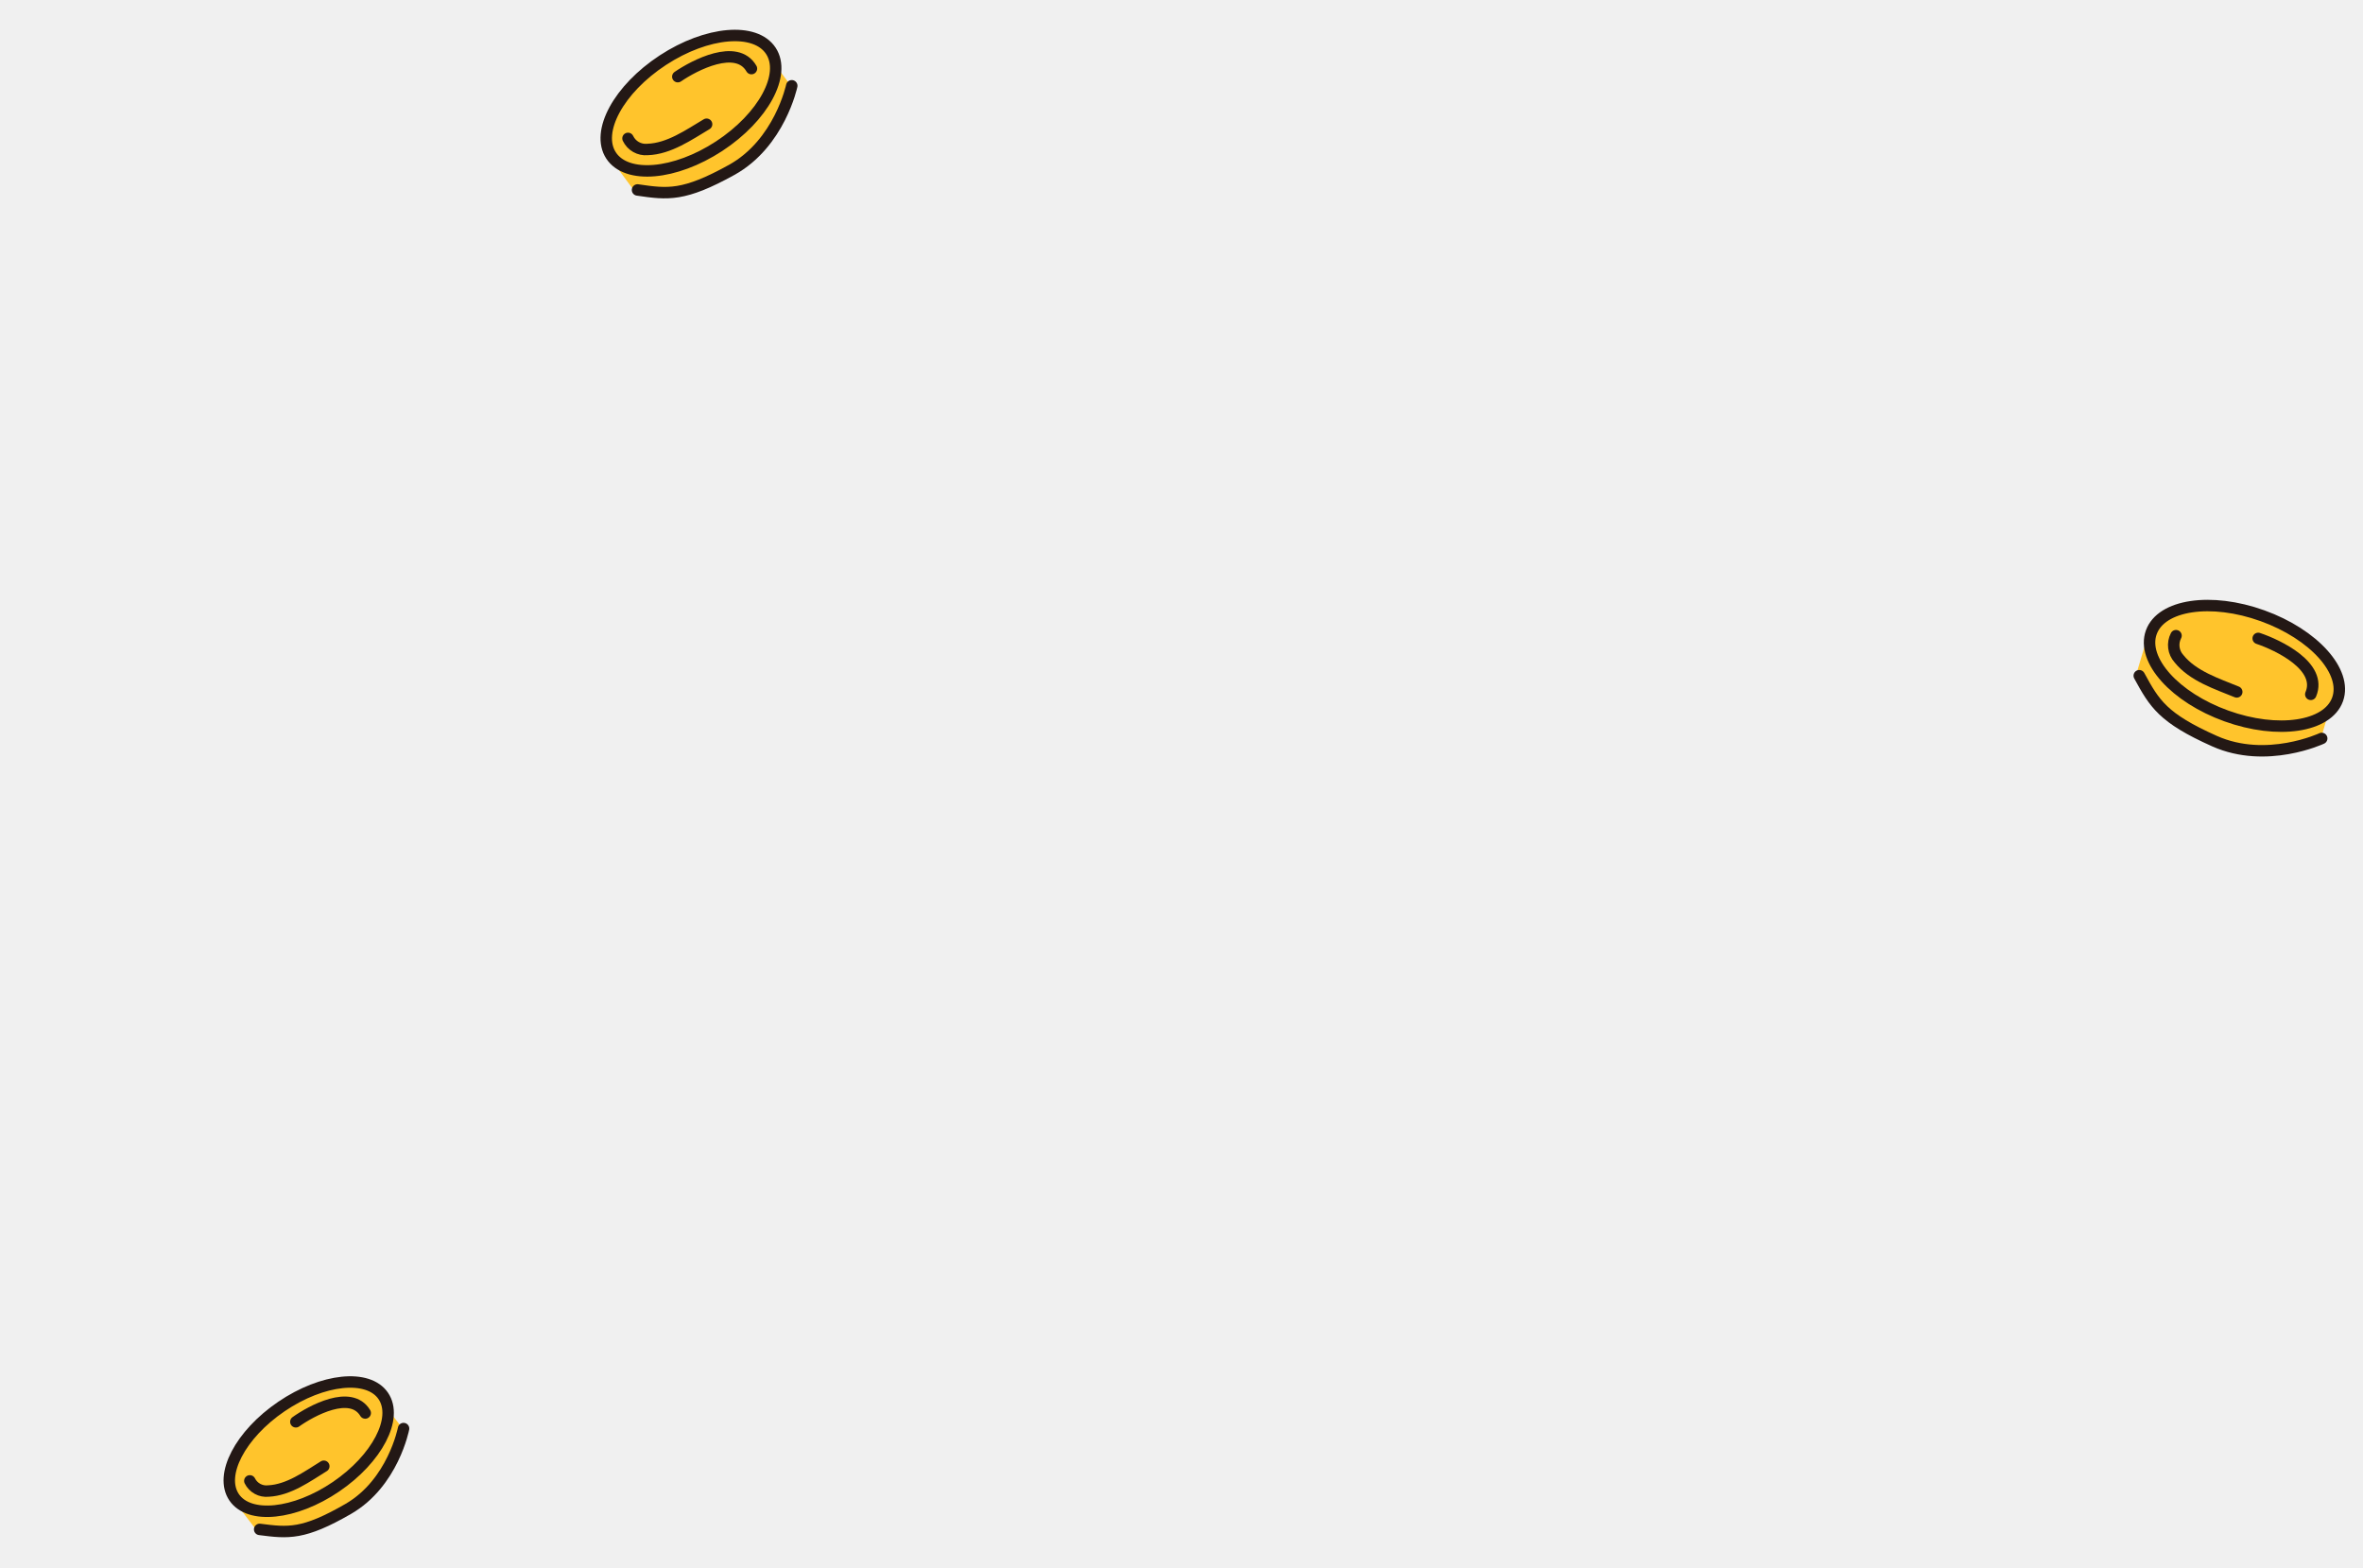
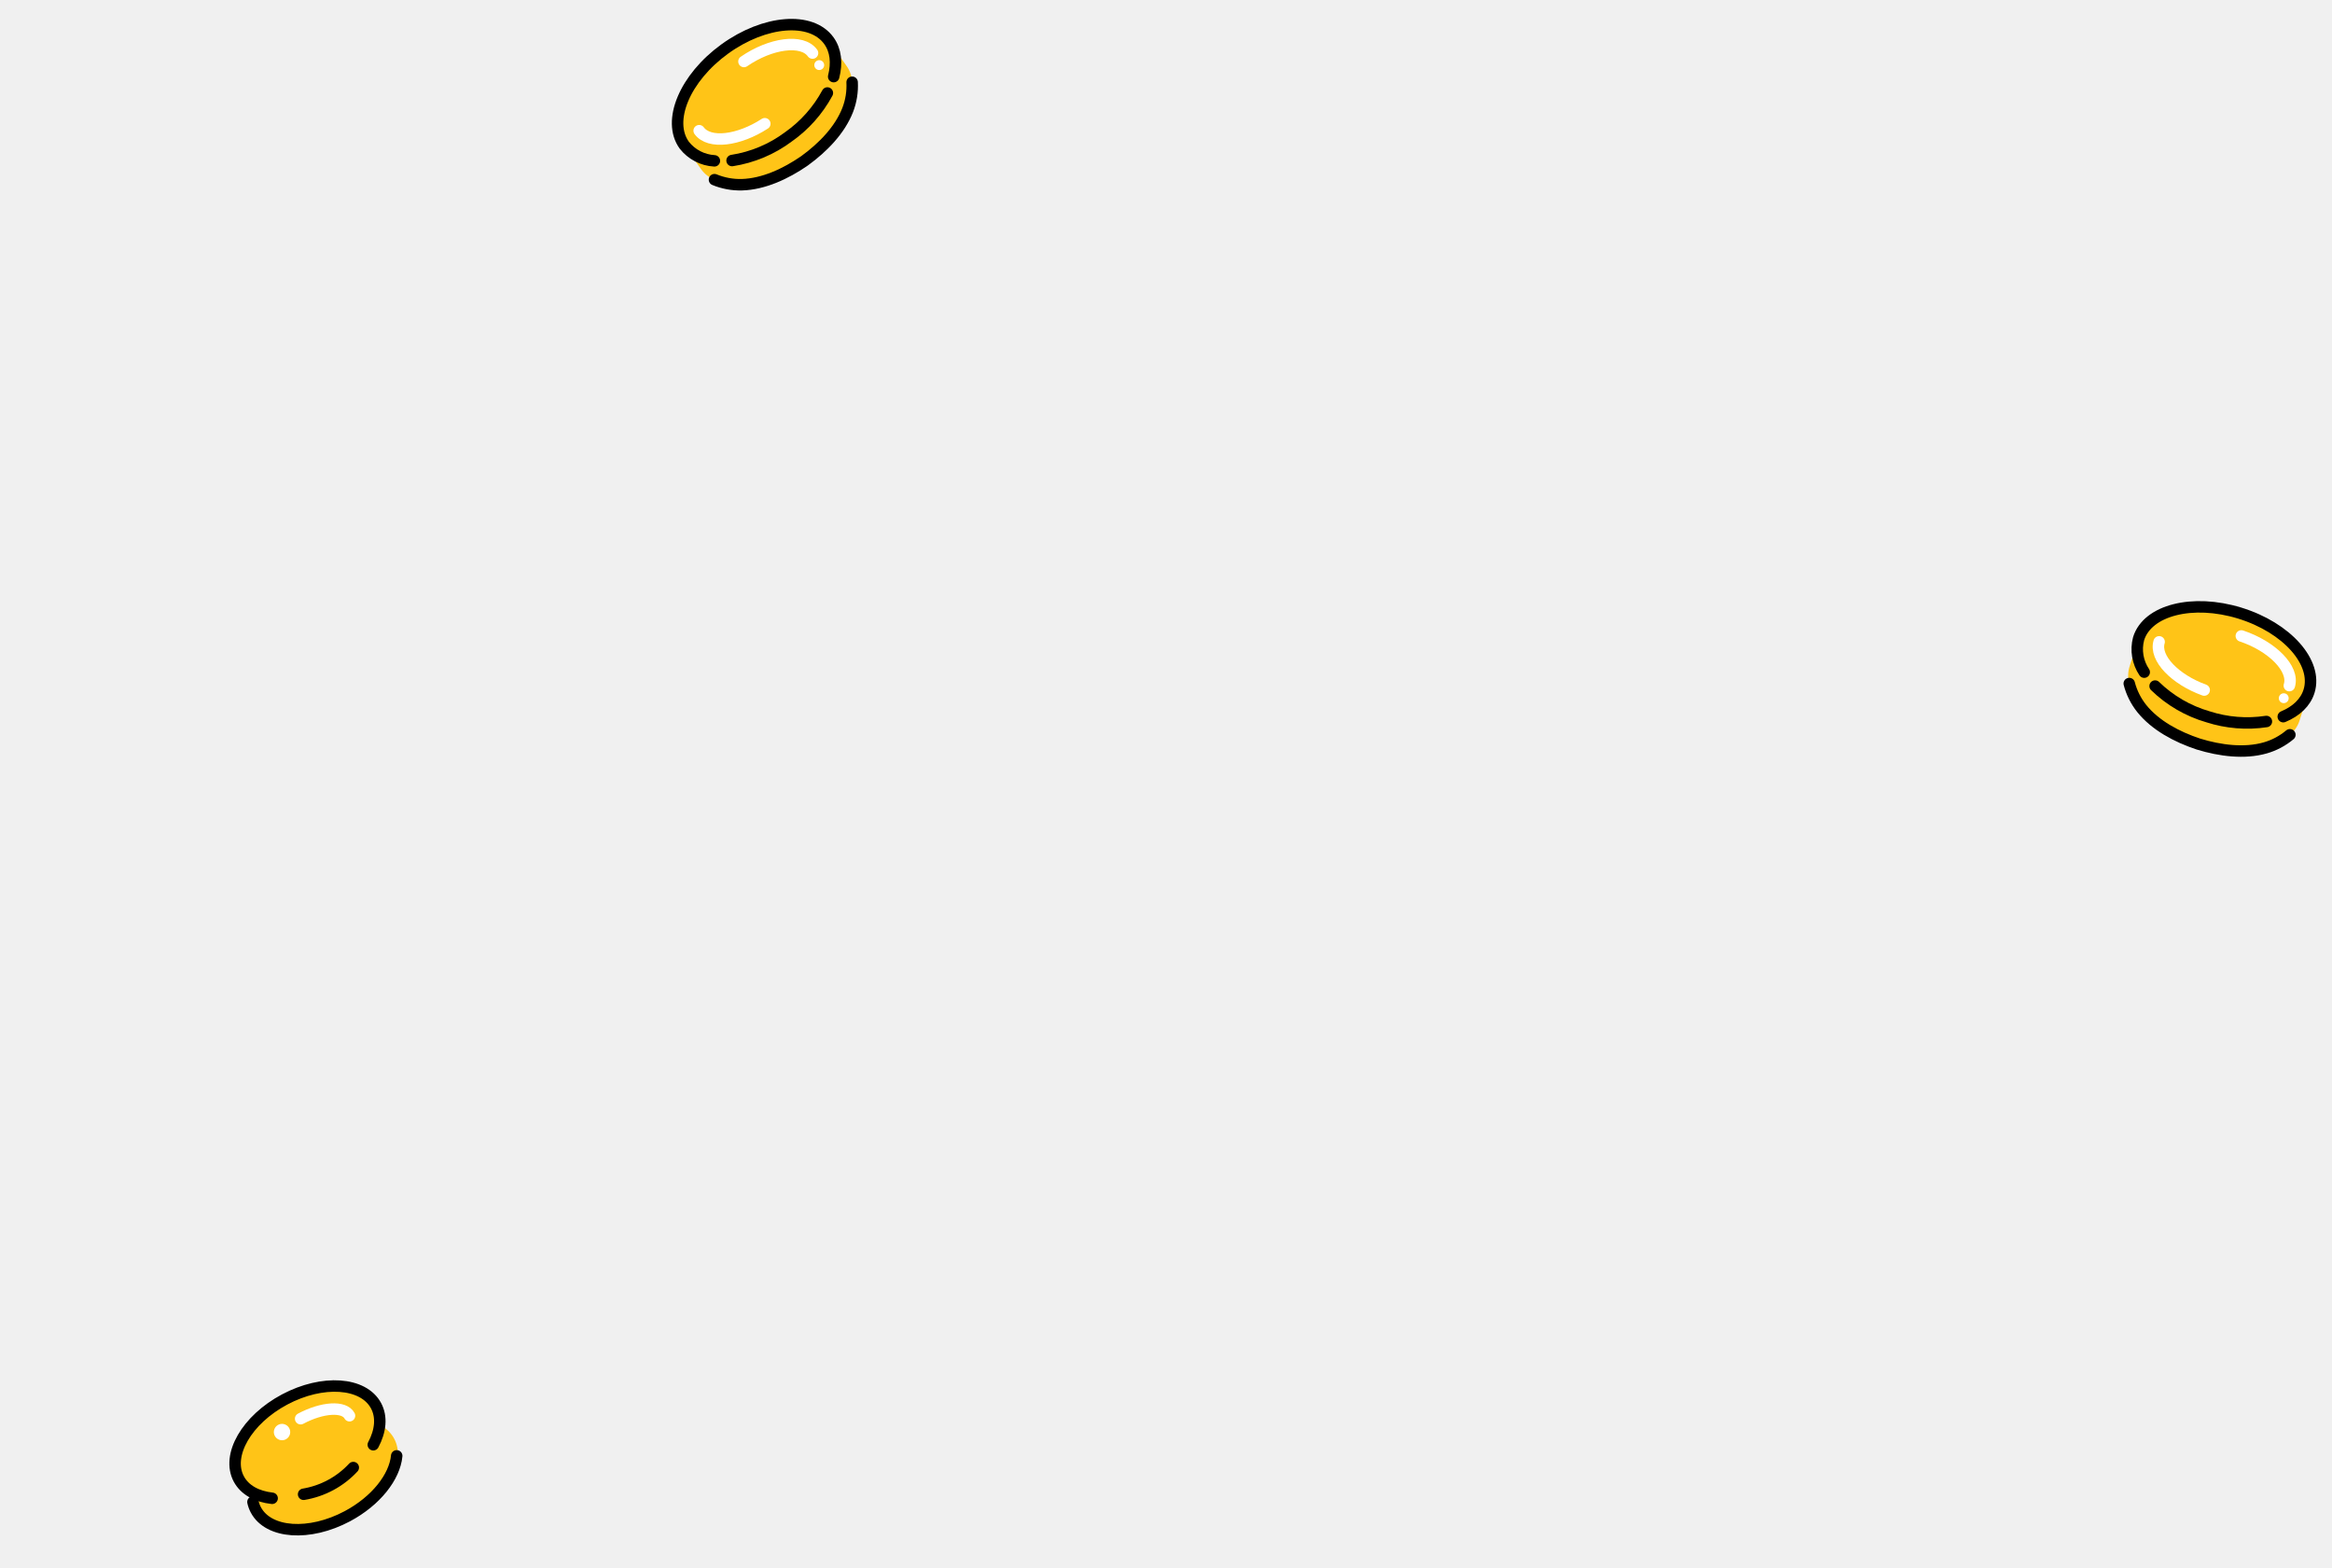
- <svg xmlns="http://www.w3.org/2000/svg" width="619.057" height="410.754" viewBox="0 0 619.057 410.754">
-   <g id="グループ_20607" data-name="グループ 20607" transform="translate(-955 -8050.984)">
-     <rect id="長方形_5822" data-name="長方形 5822" width="582" height="353" rx="40" transform="translate(955 8081.5)" fill="none" />
-     <g id="グループ_20606" data-name="グループ 20606">
-       <g id="グループ_20259" data-name="グループ 20259" transform="translate(1019.201 8397.862) rotate(16)">
-         <path id="パス_3552" data-name="パス 3552" d="M991.287,561.519l-11-8.039s-9.6-5.805-24.116,14.961c-9.825,14.739-1.563,23.894-1.563,23.894l6.922,5.136s14.948.893,24-14.961S991.287,561.519,991.287,561.519Z" transform="translate(-944.345 -546.805)" fill="#ffc42c" />
-         <path id="パス_3553" data-name="パス 3553" d="M988.131,558.825s1.3,14.478-8.132,24.238-13.341,10.411-20.823,11.549" transform="translate(-940.666 -543.936)" fill="none" stroke="#231815" stroke-linecap="round" stroke-miterlimit="10" stroke-width="3" />
-         <ellipse id="楕円形_2308" data-name="楕円形 2308" cx="23.628" cy="12.714" rx="23.628" ry="12.714" transform="matrix(0.64, -0.768, 0.768, 0.64, -0.001, 36.299)" fill="none" stroke="#231815" stroke-linecap="round" stroke-miterlimit="10" stroke-width="3" />
-         <path id="パス_3554" data-name="パス 3554" d="M976.925,558.534c-5.335-4.951-13.721,3.324-16.837,7.226" transform="translate(-940.236 -544.796)" fill="none" stroke="#231815" stroke-linecap="round" stroke-miterlimit="10" stroke-width="3" />
-         <path id="パス_3555" data-name="パス 3555" d="M972.68,569.193c-3.448,3.793-7.12,8.531-12.149,10.24a4.845,4.845,0,0,1-5.42-1.212" transform="translate(-942.579 -539.055)" fill="none" stroke="#231815" stroke-linecap="round" stroke-miterlimit="10" stroke-width="3" />
+ <svg xmlns="http://www.w3.org/2000/svg" width="610.417" height="410.345" viewBox="0 0 610.417 410.345">
+   <g id="グループ_20859" data-name="グループ 20859" transform="translate(-959 -8050.826)">
+     <rect id="しかく" width="575" height="348" transform="translate(959 8084)" fill="none" />
+     <g id="グループ_20802" data-name="グループ 20802" transform="matrix(0.985, 0.174, -0.174, 0.985, 1093.578, 8020.387)">
+       <g id="グループ_20700" data-name="グループ 20700" transform="translate(52.794 23.416)">
+         <path id="パス_4229" data-name="パス 4229" d="M94.051,32.054l-6.169-6.1-.03.031c-5.777-4.685-17.079-1.725-25.866,6.973l-.094.095-.02.02-.094.094c-8.605,8.879-11.446,20.211-6.7,25.938l-.031.03,6.168,6.1A7.815,7.815,0,0,0,65.1,67.287a17.574,17.574,0,0,0,7.323.049c5.537-1.156,10.756-4.787,15-8.981l.009-.01.01-.01c4.149-4.291,7.725-9.548,8.823-15.1a17.581,17.581,0,0,0-.126-7.323A7.812,7.812,0,0,0,94.051,32.054Z" transform="translate(-52.794 -23.555)" fill="#ffc417" />
+         <g id="グループ_20692" data-name="グループ 20692" transform="translate(0.025)">
+           <g id="グループ_20691" data-name="グループ 20691">
+             <g id="グループ_20690" data-name="グループ 20690">
+               <path id="パス_4230" data-name="パス 4230" d="M91.145,35.169c.281-3.662-.637-6.874-2.885-9.054C82.633,20.658,70.8,23.738,61.825,33S50.141,54.181,55.769,59.639A10.759,10.759,0,0,0,64.241,62.3" transform="translate(-52.835 -23.416)" fill="none" stroke="#000" stroke-linecap="round" stroke-linejoin="round" stroke-width="3" />
+               <path id="パス_4231" data-name="パス 4231" d="M79.07,71.912A32.993,32.993,0,0,0,92.5,63.253a33.409,33.409,0,0,0,8.06-13.088" transform="translate(-63.128 -33.91)" fill="none" stroke="#000" stroke-linecap="round" stroke-linejoin="round" stroke-width="3" />
+             </g>
+           </g>
+         </g>
+         <g id="グループ_20696" data-name="グループ 20696" transform="translate(14.523 5.237)">
+           <g id="グループ_20695" data-name="グループ 20695">
+             <g id="グループ_20694" data-name="グループ 20694">
+               <path id="パス_4233" data-name="パス 4233" d="M89.123,32.192c-3.308-3.247-11.3-.627-17.292,5.292" transform="translate(-71.831 -30.784)" fill="none" stroke="#fff" stroke-linecap="round" stroke-linejoin="round" stroke-width="3" />
+             </g>
+           </g>
+         </g>
+         <circle id="楕円形_2439" data-name="楕円形 2439" cx="1.29" cy="1.29" r="1.29" transform="translate(32.797 8.15)" fill="#fff" />
+         <g id="グループ_20699" data-name="グループ 20699" transform="translate(6.131 27.024)">
+           <g id="グループ_20698" data-name="グループ 20698" transform="translate(0 0)">
+             <g id="グループ_20697" data-name="グループ 20697">
+               <path id="パス_4234" data-name="パス 4234" d="M63.168,73.071c3.237,3.09,10.678.741,16.6-4.783" transform="translate(-63.168 -68.288)" fill="none" stroke="#fff" stroke-linecap="round" stroke-linejoin="round" stroke-width="3" />
+             </g>
+           </g>
+         </g>
+         <path id="パス_4235" data-name="パス 4235" d="M67.922,38.884" transform="translate(-58.729 -29.484)" fill="#ffc417" />
      </g>
-       <g id="グループ_20260" data-name="グループ 20260" transform="translate(1560.775 8189.885) rotate(70)">
-         <path id="パス_3552-2" data-name="パス 3552" d="M43.836,9.647,31.763.82S21.22-5.555,5.284,17.247C-5.5,33.431,3.567,43.482,3.567,43.482l7.6,5.639s16.413.98,26.35-16.427S43.836,9.647,43.836,9.647Z" transform="translate(7.706 6.51)" fill="#ffc42c" />
-         <path id="パス_3553-2" data-name="パス 3553" d="M31.792,0s1.429,15.9-8.929,26.613S8.215,38.044,0,39.294" transform="translate(20.325 16.347)" fill="none" stroke="#231815" stroke-linecap="round" stroke-miterlimit="10" stroke-width="3" />
-         <ellipse id="楕円形_2308-2" data-name="楕円形 2308" cx="25.943" cy="13.959" rx="25.943" ry="13.959" transform="matrix(0.64, -0.768, 0.768, 0.64, 0, 39.856)" fill="none" stroke="#231815" stroke-linecap="round" stroke-miterlimit="10" stroke-width="3" />
-         <path id="パス_3554-2" data-name="パス 3554" d="M18.486,1.685C12.629-3.751,3.421,5.335,0,9.619" transform="translate(21.798 13.4)" fill="none" stroke="#231815" stroke-linecap="round" stroke-miterlimit="10" stroke-width="3" />
-         <path id="パス_3555-2" data-name="パス 3555" d="M19.291,0C15.5,4.165,11.473,9.367,5.951,11.243A5.32,5.32,0,0,1,0,9.913" transform="translate(13.76 33.091)" fill="none" stroke="#231815" stroke-linecap="round" stroke-miterlimit="10" stroke-width="3" />
+       <path id="パス_4236" data-name="パス 4236" d="M73.047,75.128a17.574,17.574,0,0,0,7.323.049c5.537-1.156,10.756-4.787,15-8.981l.009-.01.01-.01c4.149-4.291,7.725-9.548,8.823-15.1a17.581,17.581,0,0,0-.126-7.323" transform="translate(-7.946 -7.98)" fill="none" stroke="#000" stroke-linecap="round" stroke-linejoin="round" stroke-width="3" />
+     </g>
+     <g id="グループ_20803" data-name="グループ 20803" transform="matrix(0.454, 0.891, -0.891, 0.454, 1546.619, 8141.263)">
+       <g id="グループ_20700-2" data-name="グループ 20700" transform="translate(52.794 23.416)">
+         <path id="パス_4229-2" data-name="パス 4229" d="M94.051,32.054l-6.169-6.1-.03.031c-5.777-4.685-17.079-1.725-25.866,6.973l-.094.095-.02.02-.094.094c-8.605,8.879-11.446,20.211-6.7,25.938l-.031.03,6.168,6.1A7.815,7.815,0,0,0,65.1,67.287a17.574,17.574,0,0,0,7.323.049c5.537-1.156,10.756-4.787,15-8.981l.009-.01.01-.01c4.149-4.291,7.725-9.548,8.823-15.1a17.581,17.581,0,0,0-.126-7.323A7.812,7.812,0,0,0,94.051,32.054Z" transform="translate(-52.794 -23.555)" fill="#ffc417" />
+         <g id="グループ_20692-2" data-name="グループ 20692" transform="translate(0.025)">
+           <g id="グループ_20691-2" data-name="グループ 20691">
+             <g id="グループ_20690-2" data-name="グループ 20690">
+               <path id="パス_4230-2" data-name="パス 4230" d="M91.145,35.169c.281-3.662-.637-6.874-2.885-9.054C82.633,20.658,70.8,23.738,61.825,33S50.141,54.181,55.769,59.639A10.759,10.759,0,0,0,64.241,62.3" transform="translate(-52.835 -23.416)" fill="none" stroke="#000" stroke-linecap="round" stroke-linejoin="round" stroke-width="3" />
+               <path id="パス_4231-2" data-name="パス 4231" d="M79.07,71.912A32.993,32.993,0,0,0,92.5,63.253a33.409,33.409,0,0,0,8.06-13.088" transform="translate(-63.128 -33.91)" fill="none" stroke="#000" stroke-linecap="round" stroke-linejoin="round" stroke-width="3" />
+             </g>
+           </g>
+         </g>
+         <g id="グループ_20696-2" data-name="グループ 20696" transform="translate(14.523 5.237)">
+           <g id="グループ_20695-2" data-name="グループ 20695">
+             <g id="グループ_20694-2" data-name="グループ 20694">
+               <path id="パス_4233-2" data-name="パス 4233" d="M89.123,32.192c-3.308-3.247-11.3-.627-17.292,5.292" transform="translate(-71.831 -30.784)" fill="none" stroke="#fff" stroke-linecap="round" stroke-linejoin="round" stroke-width="3" />
+             </g>
+           </g>
+         </g>
+         <circle id="楕円形_2439-2" data-name="楕円形 2439" cx="1.29" cy="1.29" r="1.29" transform="translate(32.797 8.15)" fill="#fff" />
+         <g id="グループ_20699-2" data-name="グループ 20699" transform="translate(6.131 27.024)">
+           <g id="グループ_20698-2" data-name="グループ 20698" transform="translate(0 0)">
+             <g id="グループ_20697-2" data-name="グループ 20697">
+               <path id="パス_4234-2" data-name="パス 4234" d="M63.168,73.071c3.237,3.09,10.678.741,16.6-4.783" transform="translate(-63.168 -68.288)" fill="none" stroke="#fff" stroke-linecap="round" stroke-linejoin="round" stroke-width="3" />
+             </g>
+           </g>
+         </g>
+         <path id="パス_4235-2" data-name="パス 4235" d="M67.922,38.884" transform="translate(-58.729 -29.484)" fill="#ffc417" />
      </g>
-       <g id="グループ_20261" data-name="グループ 20261" transform="matrix(0.956, 0.292, -0.292, 0.956, 1118.946, 8043.687)">
-         <path id="パス_3552-3" data-name="パス 3552" d="M42.306,9.31,30.654.791S20.48-5.361,5.1,16.645C-5.312,32.264,3.443,41.964,3.443,41.964l7.335,5.443s15.84.946,25.43-15.854S42.306,9.31,42.306,9.31Z" transform="translate(7.437 6.282)" fill="#ffc42c" />
-         <path id="パス_3553-3" data-name="パス 3553" d="M30.682,0s1.379,15.341-8.617,25.684S7.928,36.716,0,37.922" transform="translate(19.615 15.777)" fill="none" stroke="#231815" stroke-linecap="round" stroke-miterlimit="10" stroke-width="3" />
-         <ellipse id="楕円形_2308-3" data-name="楕円形 2308" cx="25.037" cy="13.472" rx="25.037" ry="13.472" transform="matrix(0.64, -0.768, 0.768, 0.64, 0, 38.464)" fill="none" stroke="#231815" stroke-linecap="round" stroke-miterlimit="10" stroke-width="3" />
-         <path id="パス_3554-3" data-name="パス 3554" d="M17.841,1.626C12.188-3.62,3.3,5.148,0,9.283" transform="translate(21.037 12.932)" fill="none" stroke="#231815" stroke-linecap="round" stroke-miterlimit="10" stroke-width="3" />
-         <path id="パス_3555-3" data-name="パス 3555" d="M18.617,0C14.964,4.02,11.072,9.04,5.743,10.851A5.134,5.134,0,0,1,0,9.567" transform="translate(13.28 31.936)" fill="none" stroke="#231815" stroke-linecap="round" stroke-miterlimit="10" stroke-width="3" />
+       <path id="パス_4236-2" data-name="パス 4236" d="M73.047,75.128a17.574,17.574,0,0,0,7.323.049c5.537-1.156,10.756-4.787,15-8.981l.009-.01.01-.01c4.149-4.291,7.725-9.548,8.823-15.1a17.581,17.581,0,0,0-.126-7.323" transform="translate(-7.946 -7.98)" fill="none" stroke="#000" stroke-linecap="round" stroke-linejoin="round" stroke-width="3" />
+     </g>
+     <g id="グループ_20620" data-name="グループ 20620" transform="translate(1006.906 8447.055) rotate(-67)">
+       <g id="グループ_20619" data-name="グループ 20619" transform="translate(0 0)">
+         <ellipse id="楕円形_2390" data-name="楕円形 2390" cx="12.715" cy="20.36" rx="12.715" ry="20.36" transform="translate(6.084 19.78) rotate(-51.061)" fill="#ffc417" />
+         <ellipse id="楕円形_2391" data-name="楕円形 2391" cx="12.715" cy="20.36" rx="12.715" ry="20.36" transform="translate(0 27.514) rotate(-51.061)" fill="#ffc417" />
+         <path id="パス_4081" data-name="パス 4081" d="M373.484,81.028a22.83,22.83,0,0,1-11.524-9.243" transform="translate(-344.949 -44.72)" fill="none" stroke="#000" stroke-linecap="round" stroke-linejoin="round" stroke-width="3" />
+         <path id="パス_4082" data-name="パス 4082" d="M359.816,73.278c-1.149-3.834-.826-7.441,1.249-10.009,4.413-5.462,15.081-4.161,23.828,2.907s12.259,17.223,7.843,22.685c-2.1,2.6-5.618,3.669-9.672,3.311" transform="translate(-346.989 -53.379)" fill="none" stroke="#000" stroke-linecap="round" stroke-linejoin="round" stroke-width="3" />
+         <path id="パス_4084" data-name="パス 4084" d="M385.191,95.1c-5.276,1.676-12.983-.372-19.592-5.713-8.745-7.066-12.259-17.223-7.845-22.685a8.127,8.127,0,0,1,1.624-1.524" transform="translate(-349.399 -49.529)" fill="none" stroke="#000" stroke-linecap="round" stroke-linejoin="round" stroke-width="3" />
+         <path id="パス_4238" data-name="パス 4238" d="M371.668,66.925c5.006,4.046,7.566,9.181,5.716,11.47" transform="translate(-336.751 -48.3)" fill="none" stroke="#fff" stroke-linecap="round" stroke-linejoin="round" stroke-width="3" />
+         <ellipse id="楕円形_2441" data-name="楕円形 2441" cx="2.143" cy="2.143" rx="2.143" ry="2.143" transform="translate(27.653 13.367)" fill="#fff" />
      </g>
    </g>
  </g>
</svg>
